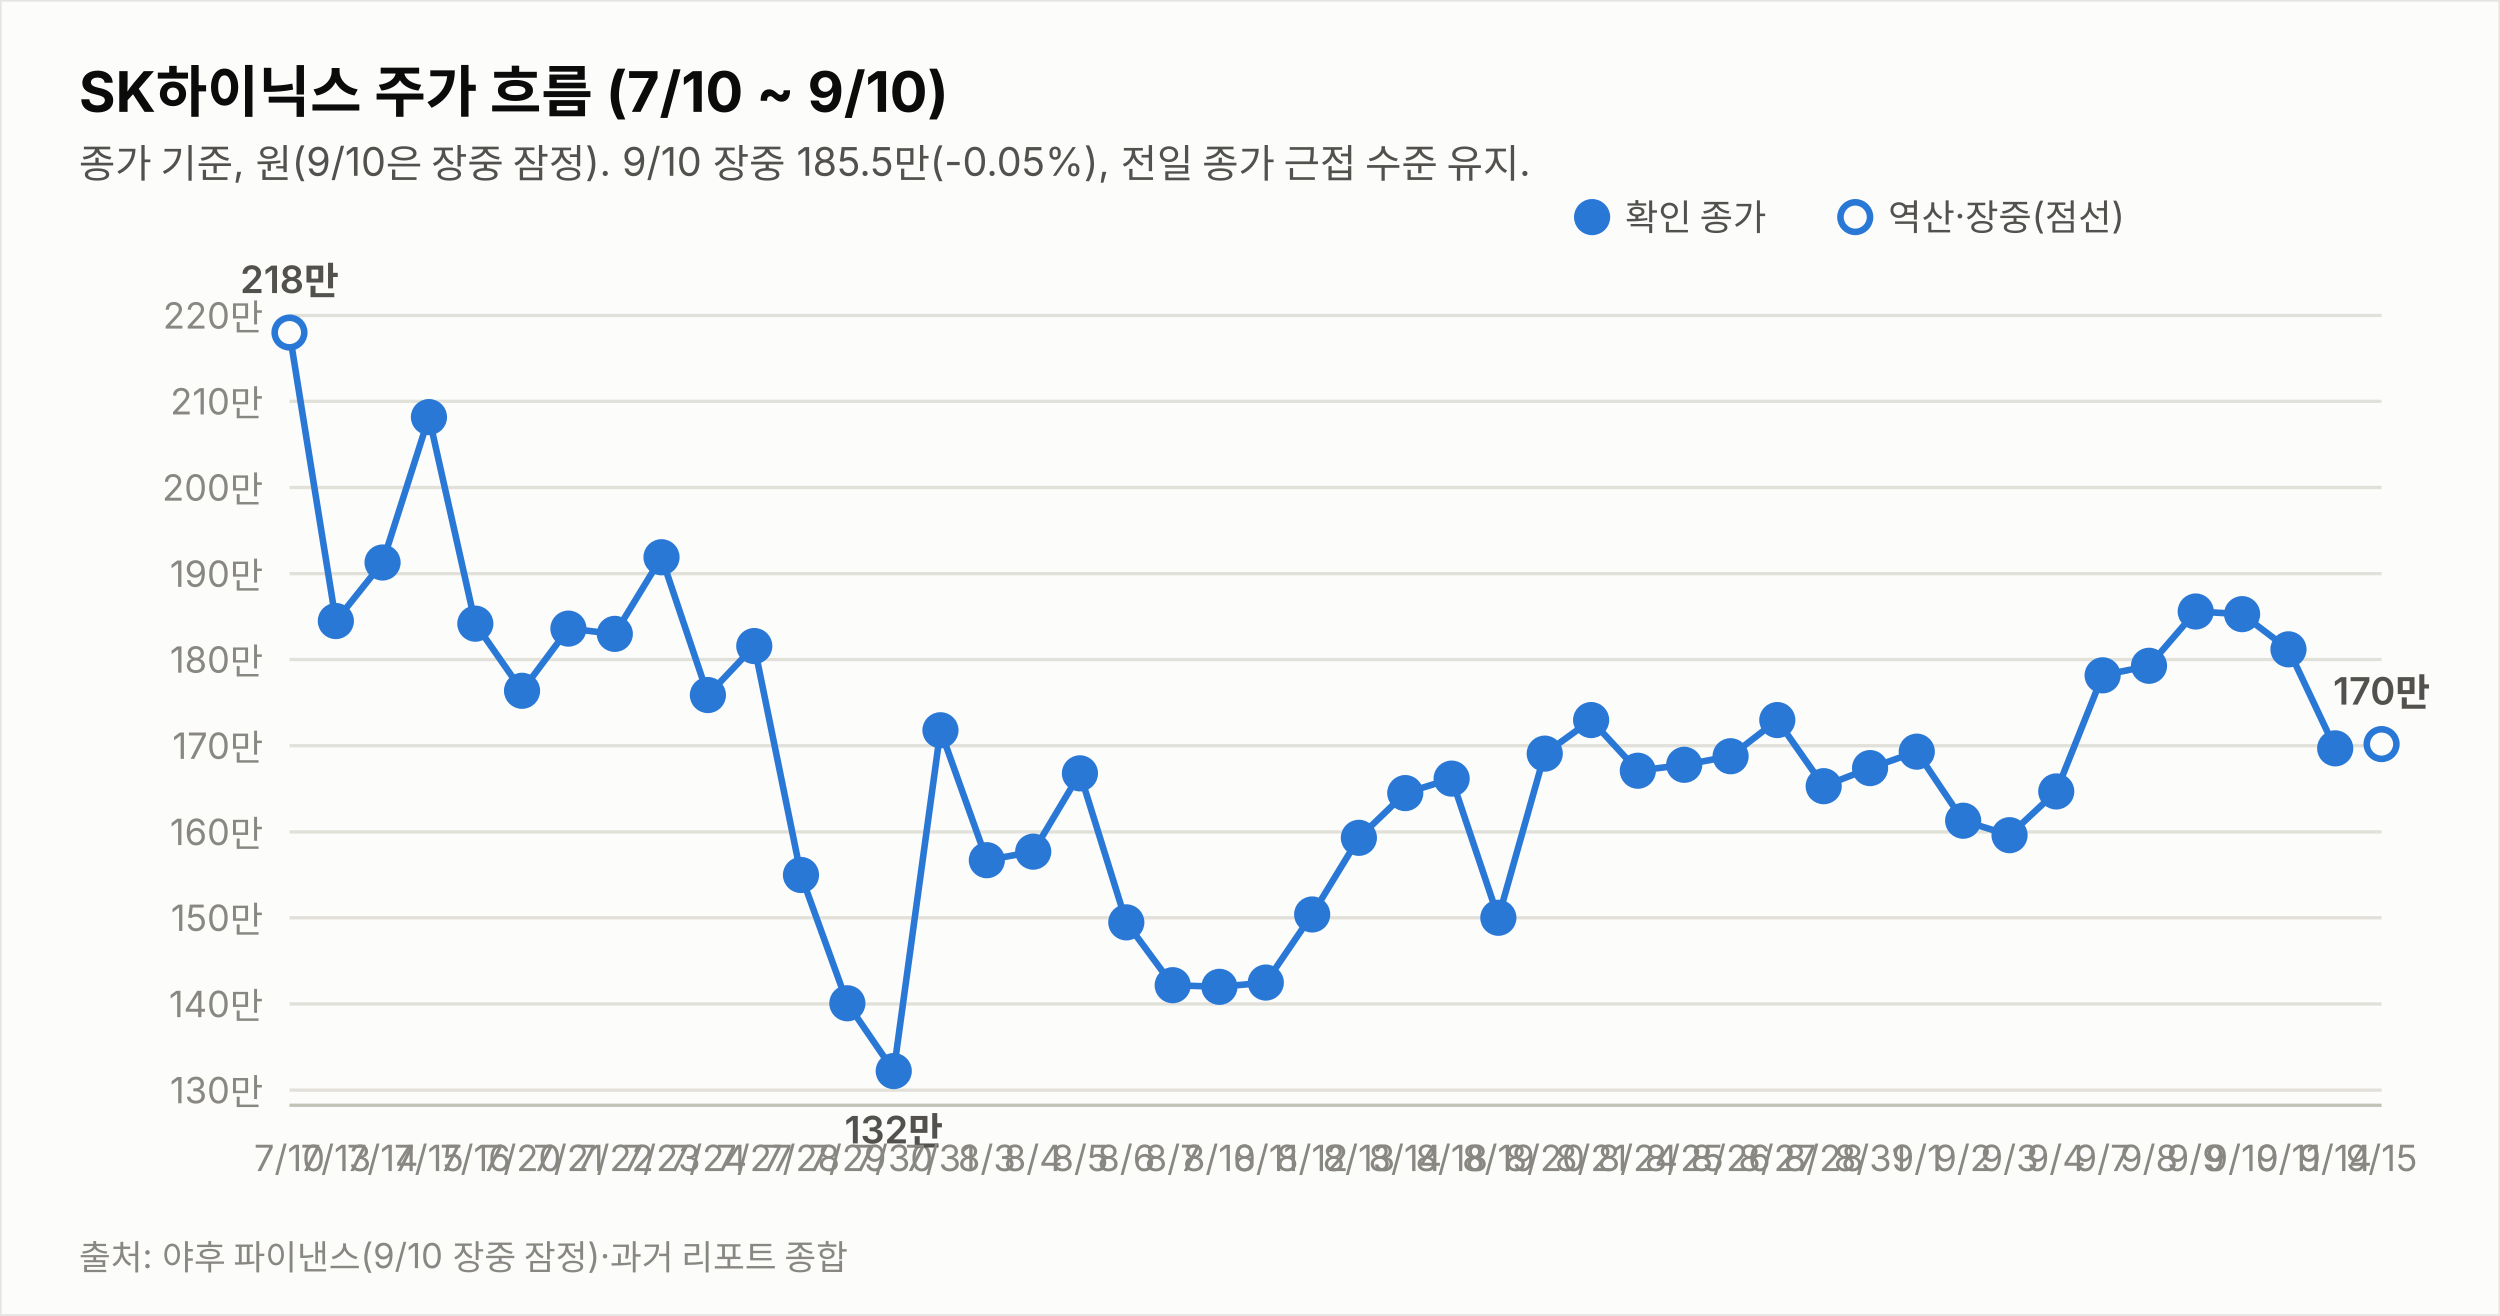
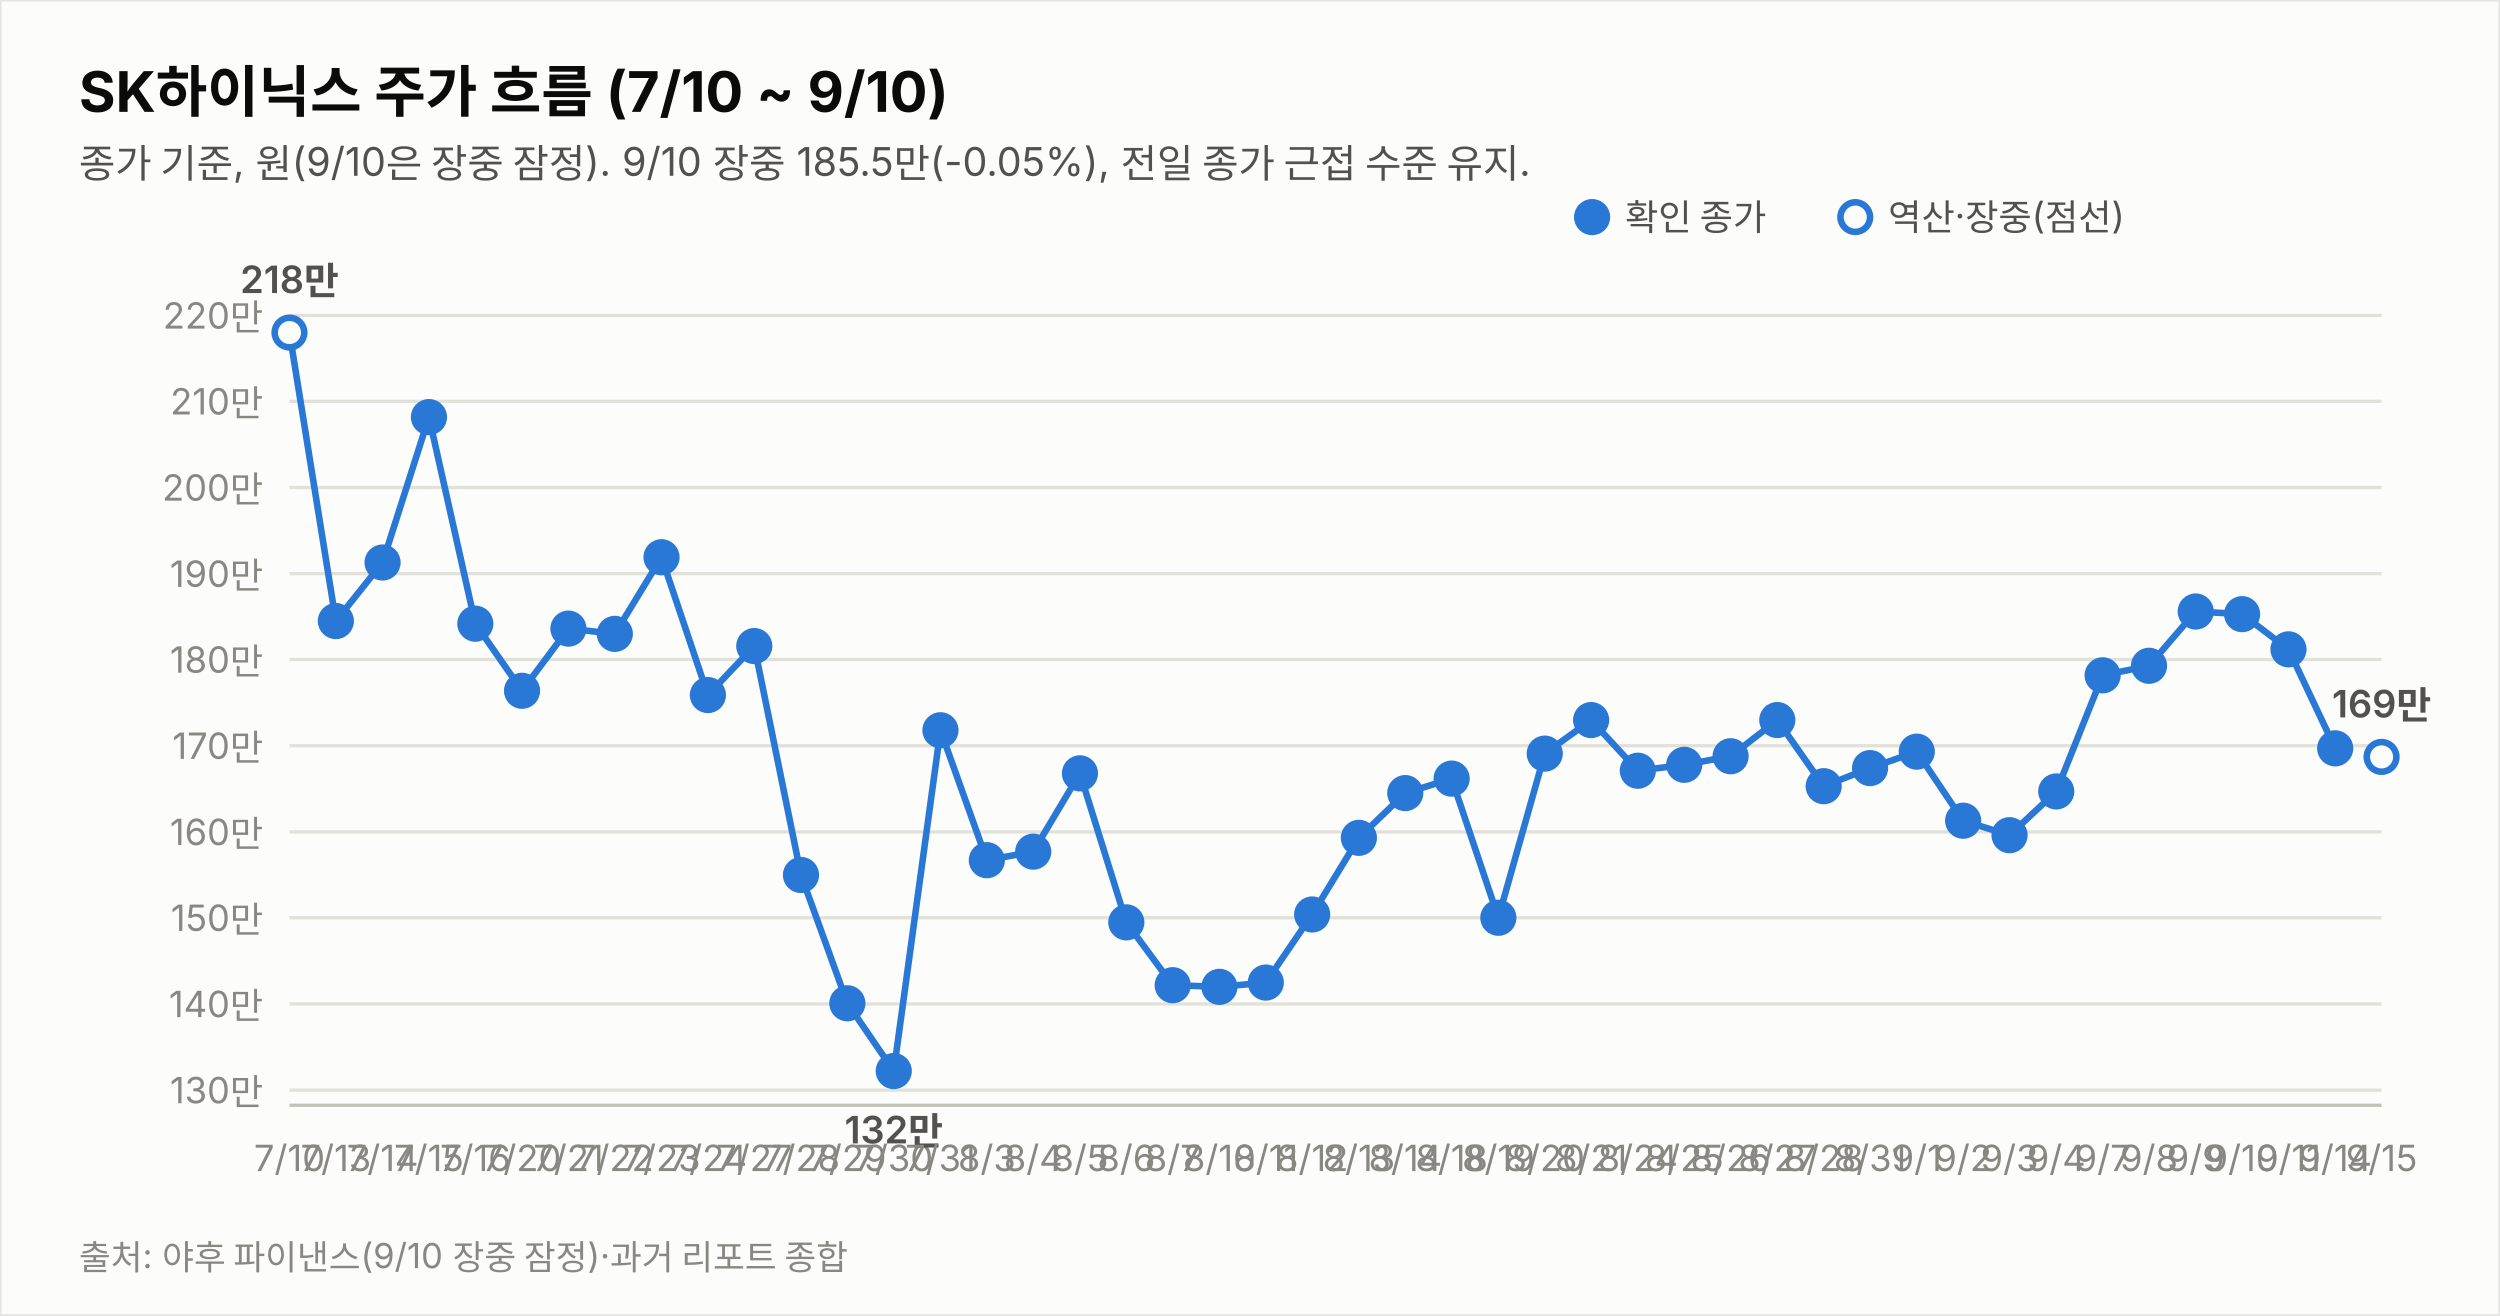
<svg xmlns="http://www.w3.org/2000/svg" width="760" height="400" viewBox="0 0 760 400" font-family="system-ui,-apple-system,&quot;Segoe UI&quot;,&quot;Malgun Gothic&quot;,&quot;Apple SD Gothic Neo&quot;,sans-serif">
  <rect width="760" height="400" fill="#fcfcfb" stroke="rgba(11,11,11,0.10)" />
  <text x="24" y="34" font-size="17" font-weight="700" fill="#0b0b0b">SK하이닉스 주가 흐름 (7/10 ~ 9/10)</text>
  <text x="24" y="54" font-size="12" fill="#52514e">종가 기준, 원(9/10은 장중 잠정). 9/10 장중 185.5만(-0.05%), 전일 종가 근접 수준 유지.</text>
  <line x1="88" y1="331.4" x2="724" y2="331.4" stroke="#e1e0d9" stroke-width="1" />
  <text x="80" y="335.4" font-size="11" fill="#898781" text-anchor="end" style="font-variant-numeric:tabular-nums">130만</text>
  <line x1="88" y1="305.2" x2="724" y2="305.2" stroke="#e1e0d9" stroke-width="1" />
  <text x="80" y="309.2" font-size="11" fill="#898781" text-anchor="end" style="font-variant-numeric:tabular-nums">140만</text>
  <line x1="88" y1="279.0" x2="724" y2="279.0" stroke="#e1e0d9" stroke-width="1" />
  <text x="80" y="283.0" font-size="11" fill="#898781" text-anchor="end" style="font-variant-numeric:tabular-nums">150만</text>
  <line x1="88" y1="252.9" x2="724" y2="252.9" stroke="#e1e0d9" stroke-width="1" />
  <text x="80" y="256.9" font-size="11" fill="#898781" text-anchor="end" style="font-variant-numeric:tabular-nums">160만</text>
  <line x1="88" y1="226.7" x2="724" y2="226.7" stroke="#e1e0d9" stroke-width="1" />
  <text x="80" y="230.7" font-size="11" fill="#898781" text-anchor="end" style="font-variant-numeric:tabular-nums">170만</text>
  <line x1="88" y1="200.5" x2="724" y2="200.5" stroke="#e1e0d9" stroke-width="1" />
  <text x="80" y="204.5" font-size="11" fill="#898781" text-anchor="end" style="font-variant-numeric:tabular-nums">180만</text>
  <line x1="88" y1="174.4" x2="724" y2="174.4" stroke="#e1e0d9" stroke-width="1" />
  <text x="80" y="178.4" font-size="11" fill="#898781" text-anchor="end" style="font-variant-numeric:tabular-nums">190만</text>
  <line x1="88" y1="148.2" x2="724" y2="148.2" stroke="#e1e0d9" stroke-width="1" />
  <text x="80" y="152.2" font-size="11" fill="#898781" text-anchor="end" style="font-variant-numeric:tabular-nums">200만</text>
  <line x1="88" y1="122.0" x2="724" y2="122.0" stroke="#e1e0d9" stroke-width="1" />
  <text x="80" y="126.0" font-size="11" fill="#898781" text-anchor="end" style="font-variant-numeric:tabular-nums">210만</text>
  <line x1="88" y1="95.9" x2="724" y2="95.9" stroke="#e1e0d9" stroke-width="1" />
  <text x="80" y="99.9" font-size="11" fill="#898781" text-anchor="end" style="font-variant-numeric:tabular-nums">220만</text>
  <line x1="88" y1="336" x2="724" y2="336" stroke="#c3c2b7" stroke-width="1" />
  <path d="M88.0,101.1 L102.1,188.8 L116.3,171.0 L130.4,126.8 L144.5,189.6 L158.7,210.0 L172.8,191.1 L186.9,192.7 L201.1,169.4 L215.2,211.3 L229.3,196.4 L243.5,266.0 L257.6,305.0 L271.7,325.6 L285.9,222.0 L300.0,261.5 L314.1,258.9 L328.3,235.1 L342.4,280.4 L356.5,299.5 L370.7,300.0 L384.8,298.7 L398.9,278.0 L413.1,254.7 L427.2,241.1 L441.3,236.7 L455.5,279.0 L469.6,229.1 L483.7,218.9 L497.9,234.3 L512.0,232.5 L526.1,229.9 L540.3,218.9 L554.4,239.0 L568.5,233.5 L582.7,228.5 L596.8,249.5 L610.9,253.9 L625.1,240.6 L639.2,205.3 L653.3,202.4 L667.5,185.9 L681.6,186.7 L695.7,197.4 L709.9,227.5" fill="none" stroke="#2a78d6" stroke-width="2" />
-   <path d="M709.9,227.5 L724.0,226.2" fill="none" stroke="#2a78d6" stroke-width="2" stroke-dasharray="5 4" />
+   <path d="M709.9,227.5 L724.0,230.1" fill="none" stroke="#2a78d6" stroke-width="2" stroke-dasharray="5 4" />
  <circle cx="88.0" cy="101.1" r="4.5" fill="#fcfcfb" stroke="#2a78d6" stroke-width="2" />
  <text x="88.0" y="356" font-size="11" fill="#898781" text-anchor="middle">7/10</text>
  <text x="88.0" y="89.1" font-size="11.5" font-weight="600" fill="#52514e" text-anchor="middle" style="font-variant-numeric:tabular-nums">218만</text>
  <circle cx="102.1" cy="188.8" r="4.5" fill="#2a78d6" stroke="#2a78d6" stroke-width="2" />
  <text x="102.1" y="356" font-size="11" fill="#898781" text-anchor="middle">7/13</text>
  <circle cx="116.3" cy="171.0" r="4.5" fill="#2a78d6" stroke="#2a78d6" stroke-width="2" />
  <text x="116.3" y="356" font-size="11" fill="#898781" text-anchor="middle">7/14</text>
  <circle cx="130.4" cy="126.8" r="4.5" fill="#2a78d6" stroke="#2a78d6" stroke-width="2" />
  <text x="130.4" y="356" font-size="11" fill="#898781" text-anchor="middle">7/15</text>
  <circle cx="144.5" cy="189.6" r="4.5" fill="#2a78d6" stroke="#2a78d6" stroke-width="2" />
  <text x="144.5" y="356" font-size="11" fill="#898781" text-anchor="middle">7/16</text>
  <circle cx="158.7" cy="210.0" r="4.5" fill="#2a78d6" stroke="#2a78d6" stroke-width="2" />
  <text x="158.7" y="356" font-size="11" fill="#898781" text-anchor="middle">7/20</text>
  <circle cx="172.8" cy="191.1" r="4.5" fill="#2a78d6" stroke="#2a78d6" stroke-width="2" />
  <text x="172.8" y="356" font-size="11" fill="#898781" text-anchor="middle">7/21</text>
  <circle cx="186.9" cy="192.7" r="4.5" fill="#2a78d6" stroke="#2a78d6" stroke-width="2" />
  <text x="186.9" y="356" font-size="11" fill="#898781" text-anchor="middle">7/22</text>
  <circle cx="201.1" cy="169.4" r="4.5" fill="#2a78d6" stroke="#2a78d6" stroke-width="2" />
  <text x="201.1" y="356" font-size="11" fill="#898781" text-anchor="middle">7/23</text>
  <circle cx="215.2" cy="211.3" r="4.5" fill="#2a78d6" stroke="#2a78d6" stroke-width="2" />
  <text x="215.2" y="356" font-size="11" fill="#898781" text-anchor="middle">7/24</text>
  <circle cx="229.3" cy="196.4" r="4.5" fill="#2a78d6" stroke="#2a78d6" stroke-width="2" />
  <text x="229.3" y="356" font-size="11" fill="#898781" text-anchor="middle">7/27</text>
  <circle cx="243.5" cy="266.0" r="4.5" fill="#2a78d6" stroke="#2a78d6" stroke-width="2" />
  <text x="243.5" y="356" font-size="11" fill="#898781" text-anchor="middle">7/28</text>
  <circle cx="257.6" cy="305.0" r="4.5" fill="#2a78d6" stroke="#2a78d6" stroke-width="2" />
  <text x="257.6" y="356" font-size="11" fill="#898781" text-anchor="middle">7/29</text>
  <circle cx="271.7" cy="325.6" r="4.5" fill="#2a78d6" stroke="#2a78d6" stroke-width="2" />
  <text x="271.7" y="356" font-size="11" fill="#898781" text-anchor="middle">7/30</text>
  <text x="271.7" y="347.6" font-size="11.5" font-weight="600" fill="#52514e" text-anchor="middle" style="font-variant-numeric:tabular-nums">132만</text>
  <circle cx="285.9" cy="222.0" r="4.5" fill="#2a78d6" stroke="#2a78d6" stroke-width="2" />
  <text x="285.9" y="356" font-size="11" fill="#898781" text-anchor="middle">7/31</text>
  <circle cx="300.0" cy="261.5" r="4.5" fill="#2a78d6" stroke="#2a78d6" stroke-width="2" />
  <text x="300.0" y="356" font-size="11" fill="#898781" text-anchor="middle">8/3</text>
  <circle cx="314.1" cy="258.9" r="4.5" fill="#2a78d6" stroke="#2a78d6" stroke-width="2" />
  <text x="314.1" y="356" font-size="11" fill="#898781" text-anchor="middle">8/4</text>
  <circle cx="328.3" cy="235.1" r="4.5" fill="#2a78d6" stroke="#2a78d6" stroke-width="2" />
  <text x="328.3" y="356" font-size="11" fill="#898781" text-anchor="middle">8/5</text>
  <circle cx="342.4" cy="280.4" r="4.5" fill="#2a78d6" stroke="#2a78d6" stroke-width="2" />
  <text x="342.4" y="356" font-size="11" fill="#898781" text-anchor="middle">8/6</text>
  <circle cx="356.5" cy="299.5" r="4.5" fill="#2a78d6" stroke="#2a78d6" stroke-width="2" />
  <text x="356.5" y="356" font-size="11" fill="#898781" text-anchor="middle">8/7</text>
  <circle cx="370.7" cy="300.0" r="4.5" fill="#2a78d6" stroke="#2a78d6" stroke-width="2" />
  <text x="370.7" y="356" font-size="11" fill="#898781" text-anchor="middle">8/10</text>
  <circle cx="384.8" cy="298.7" r="4.5" fill="#2a78d6" stroke="#2a78d6" stroke-width="2" />
  <text x="384.8" y="356" font-size="11" fill="#898781" text-anchor="middle">8/11</text>
  <circle cx="398.9" cy="278.0" r="4.5" fill="#2a78d6" stroke="#2a78d6" stroke-width="2" />
  <text x="398.9" y="356" font-size="11" fill="#898781" text-anchor="middle">8/12</text>
  <circle cx="413.1" cy="254.7" r="4.5" fill="#2a78d6" stroke="#2a78d6" stroke-width="2" />
  <text x="413.1" y="356" font-size="11" fill="#898781" text-anchor="middle">8/13</text>
  <circle cx="427.2" cy="241.1" r="4.5" fill="#2a78d6" stroke="#2a78d6" stroke-width="2" />
  <text x="427.2" y="356" font-size="11" fill="#898781" text-anchor="middle">8/14</text>
  <circle cx="441.3" cy="236.7" r="4.5" fill="#2a78d6" stroke="#2a78d6" stroke-width="2" />
  <text x="441.3" y="356" font-size="11" fill="#898781" text-anchor="middle">8/18</text>
  <circle cx="455.5" cy="279.0" r="4.5" fill="#2a78d6" stroke="#2a78d6" stroke-width="2" />
  <text x="455.5" y="356" font-size="11" fill="#898781" text-anchor="middle">8/19</text>
  <circle cx="469.6" cy="229.1" r="4.5" fill="#2a78d6" stroke="#2a78d6" stroke-width="2" />
  <text x="469.6" y="356" font-size="11" fill="#898781" text-anchor="middle">8/20</text>
  <circle cx="483.7" cy="218.9" r="4.5" fill="#2a78d6" stroke="#2a78d6" stroke-width="2" />
  <text x="483.7" y="356" font-size="11" fill="#898781" text-anchor="middle">8/21</text>
  <circle cx="497.9" cy="234.3" r="4.5" fill="#2a78d6" stroke="#2a78d6" stroke-width="2" />
  <text x="497.9" y="356" font-size="11" fill="#898781" text-anchor="middle">8/24</text>
  <circle cx="512.0" cy="232.5" r="4.5" fill="#2a78d6" stroke="#2a78d6" stroke-width="2" />
  <text x="512.0" y="356" font-size="11" fill="#898781" text-anchor="middle">8/25</text>
  <circle cx="526.1" cy="229.9" r="4.5" fill="#2a78d6" stroke="#2a78d6" stroke-width="2" />
  <text x="526.1" y="356" font-size="11" fill="#898781" text-anchor="middle">8/26</text>
  <circle cx="540.3" cy="218.9" r="4.5" fill="#2a78d6" stroke="#2a78d6" stroke-width="2" />
  <text x="540.3" y="356" font-size="11" fill="#898781" text-anchor="middle">8/27</text>
  <circle cx="554.4" cy="239.0" r="4.5" fill="#2a78d6" stroke="#2a78d6" stroke-width="2" />
  <text x="554.4" y="356" font-size="11" fill="#898781" text-anchor="middle">8/28</text>
  <circle cx="568.5" cy="233.5" r="4.5" fill="#2a78d6" stroke="#2a78d6" stroke-width="2" />
  <text x="568.5" y="356" font-size="11" fill="#898781" text-anchor="middle">8/31</text>
  <circle cx="582.7" cy="228.5" r="4.5" fill="#2a78d6" stroke="#2a78d6" stroke-width="2" />
  <text x="582.7" y="356" font-size="11" fill="#898781" text-anchor="middle">9/1</text>
  <circle cx="596.8" cy="249.5" r="4.5" fill="#2a78d6" stroke="#2a78d6" stroke-width="2" />
  <text x="596.8" y="356" font-size="11" fill="#898781" text-anchor="middle">9/2</text>
  <circle cx="610.9" cy="253.9" r="4.5" fill="#2a78d6" stroke="#2a78d6" stroke-width="2" />
  <text x="610.9" y="356" font-size="11" fill="#898781" text-anchor="middle">9/3</text>
  <circle cx="625.1" cy="240.6" r="4.5" fill="#2a78d6" stroke="#2a78d6" stroke-width="2" />
  <text x="625.1" y="356" font-size="11" fill="#898781" text-anchor="middle">9/4</text>
  <circle cx="639.2" cy="205.3" r="4.5" fill="#2a78d6" stroke="#2a78d6" stroke-width="2" />
  <text x="639.2" y="356" font-size="11" fill="#898781" text-anchor="middle">9/7</text>
  <circle cx="653.3" cy="202.4" r="4.5" fill="#2a78d6" stroke="#2a78d6" stroke-width="2" />
  <text x="653.3" y="356" font-size="11" fill="#898781" text-anchor="middle">9/8</text>
  <circle cx="667.5" cy="185.9" r="4.5" fill="#2a78d6" stroke="#2a78d6" stroke-width="2" />
  <text x="667.5" y="356" font-size="11" fill="#898781" text-anchor="middle">9/9</text>
  <circle cx="681.6" cy="186.7" r="4.5" fill="#2a78d6" stroke="#2a78d6" stroke-width="2" />
  <text x="681.6" y="356" font-size="11" fill="#898781" text-anchor="middle">9/10</text>
  <circle cx="695.7" cy="197.4" r="4.5" fill="#2a78d6" stroke="#2a78d6" stroke-width="2" />
  <text x="695.7" y="356" font-size="11" fill="#898781" text-anchor="middle">9/11</text>
  <circle cx="709.9" cy="227.5" r="4.5" fill="#2a78d6" stroke="#2a78d6" stroke-width="2" />
  <text x="709.9" y="356" font-size="11" fill="#898781" text-anchor="middle">9/14</text>
-   <circle cx="724.0" cy="226.2" r="4.5" fill="#fcfcfb" stroke="#2a78d6" stroke-width="2" />
+   <circle cx="724.0" cy="230.1" r="4.5" fill="#fcfcfb" stroke="#2a78d6" stroke-width="2" />
  <text x="724.0" y="356" font-size="11" fill="#898781" text-anchor="middle">9/15</text>
-   <text x="724.0" y="214.2" font-size="11.5" font-weight="600" fill="#52514e" text-anchor="middle" style="font-variant-numeric:tabular-nums">170만</text>
+   <text x="724.0" y="218.1" font-size="11.5" font-weight="600" fill="#52514e" text-anchor="middle" style="font-variant-numeric:tabular-nums">169만</text>
  <circle cx="484" cy="66" r="4.5" fill="#2a78d6" stroke="#2a78d6" stroke-width="2" />
  <text x="494" y="70" font-size="11" fill="#52514e">확인 종가</text>
  <circle cx="564" cy="66" r="4.5" fill="#fcfcfb" stroke="#2a78d6" stroke-width="2" />
  <text x="574" y="70" font-size="11" fill="#52514e">역산·장중(점선)</text>
  <text x="24" y="386" font-size="10.5" fill="#898781">출처: 야후 파이낸스(9/10 장중 잠정)·과거 리포트 종합</text>
</svg>
